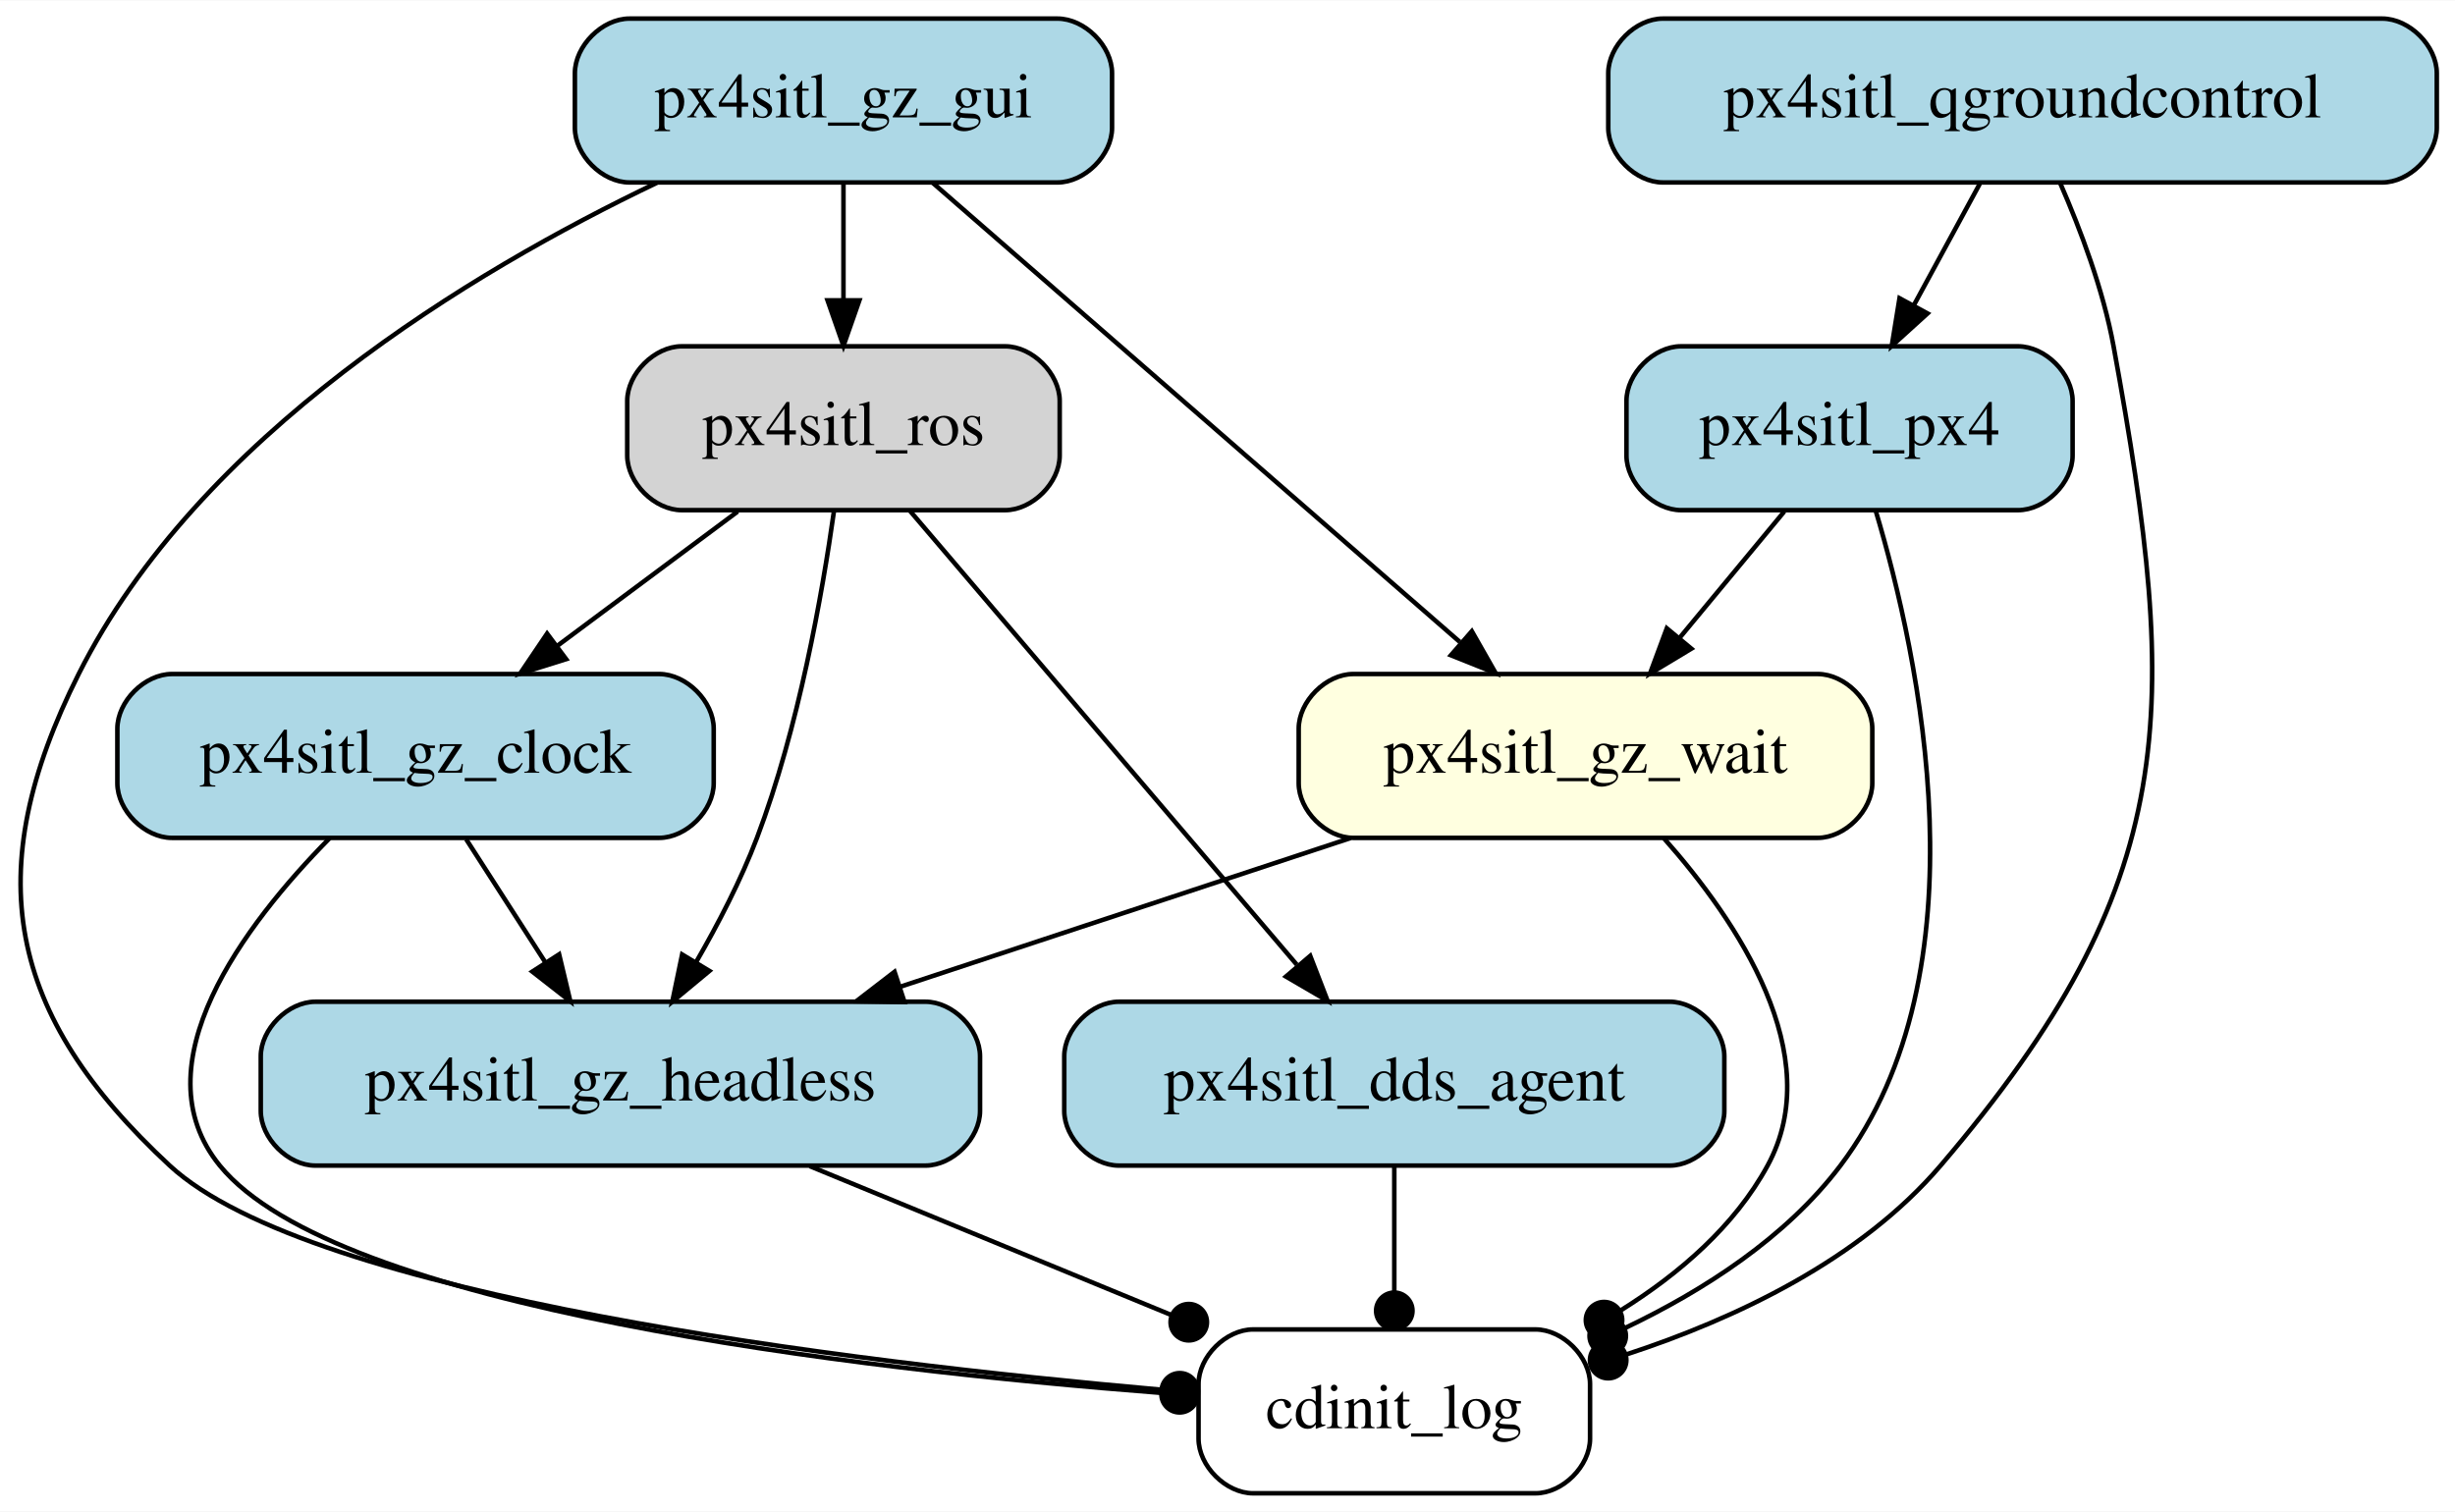
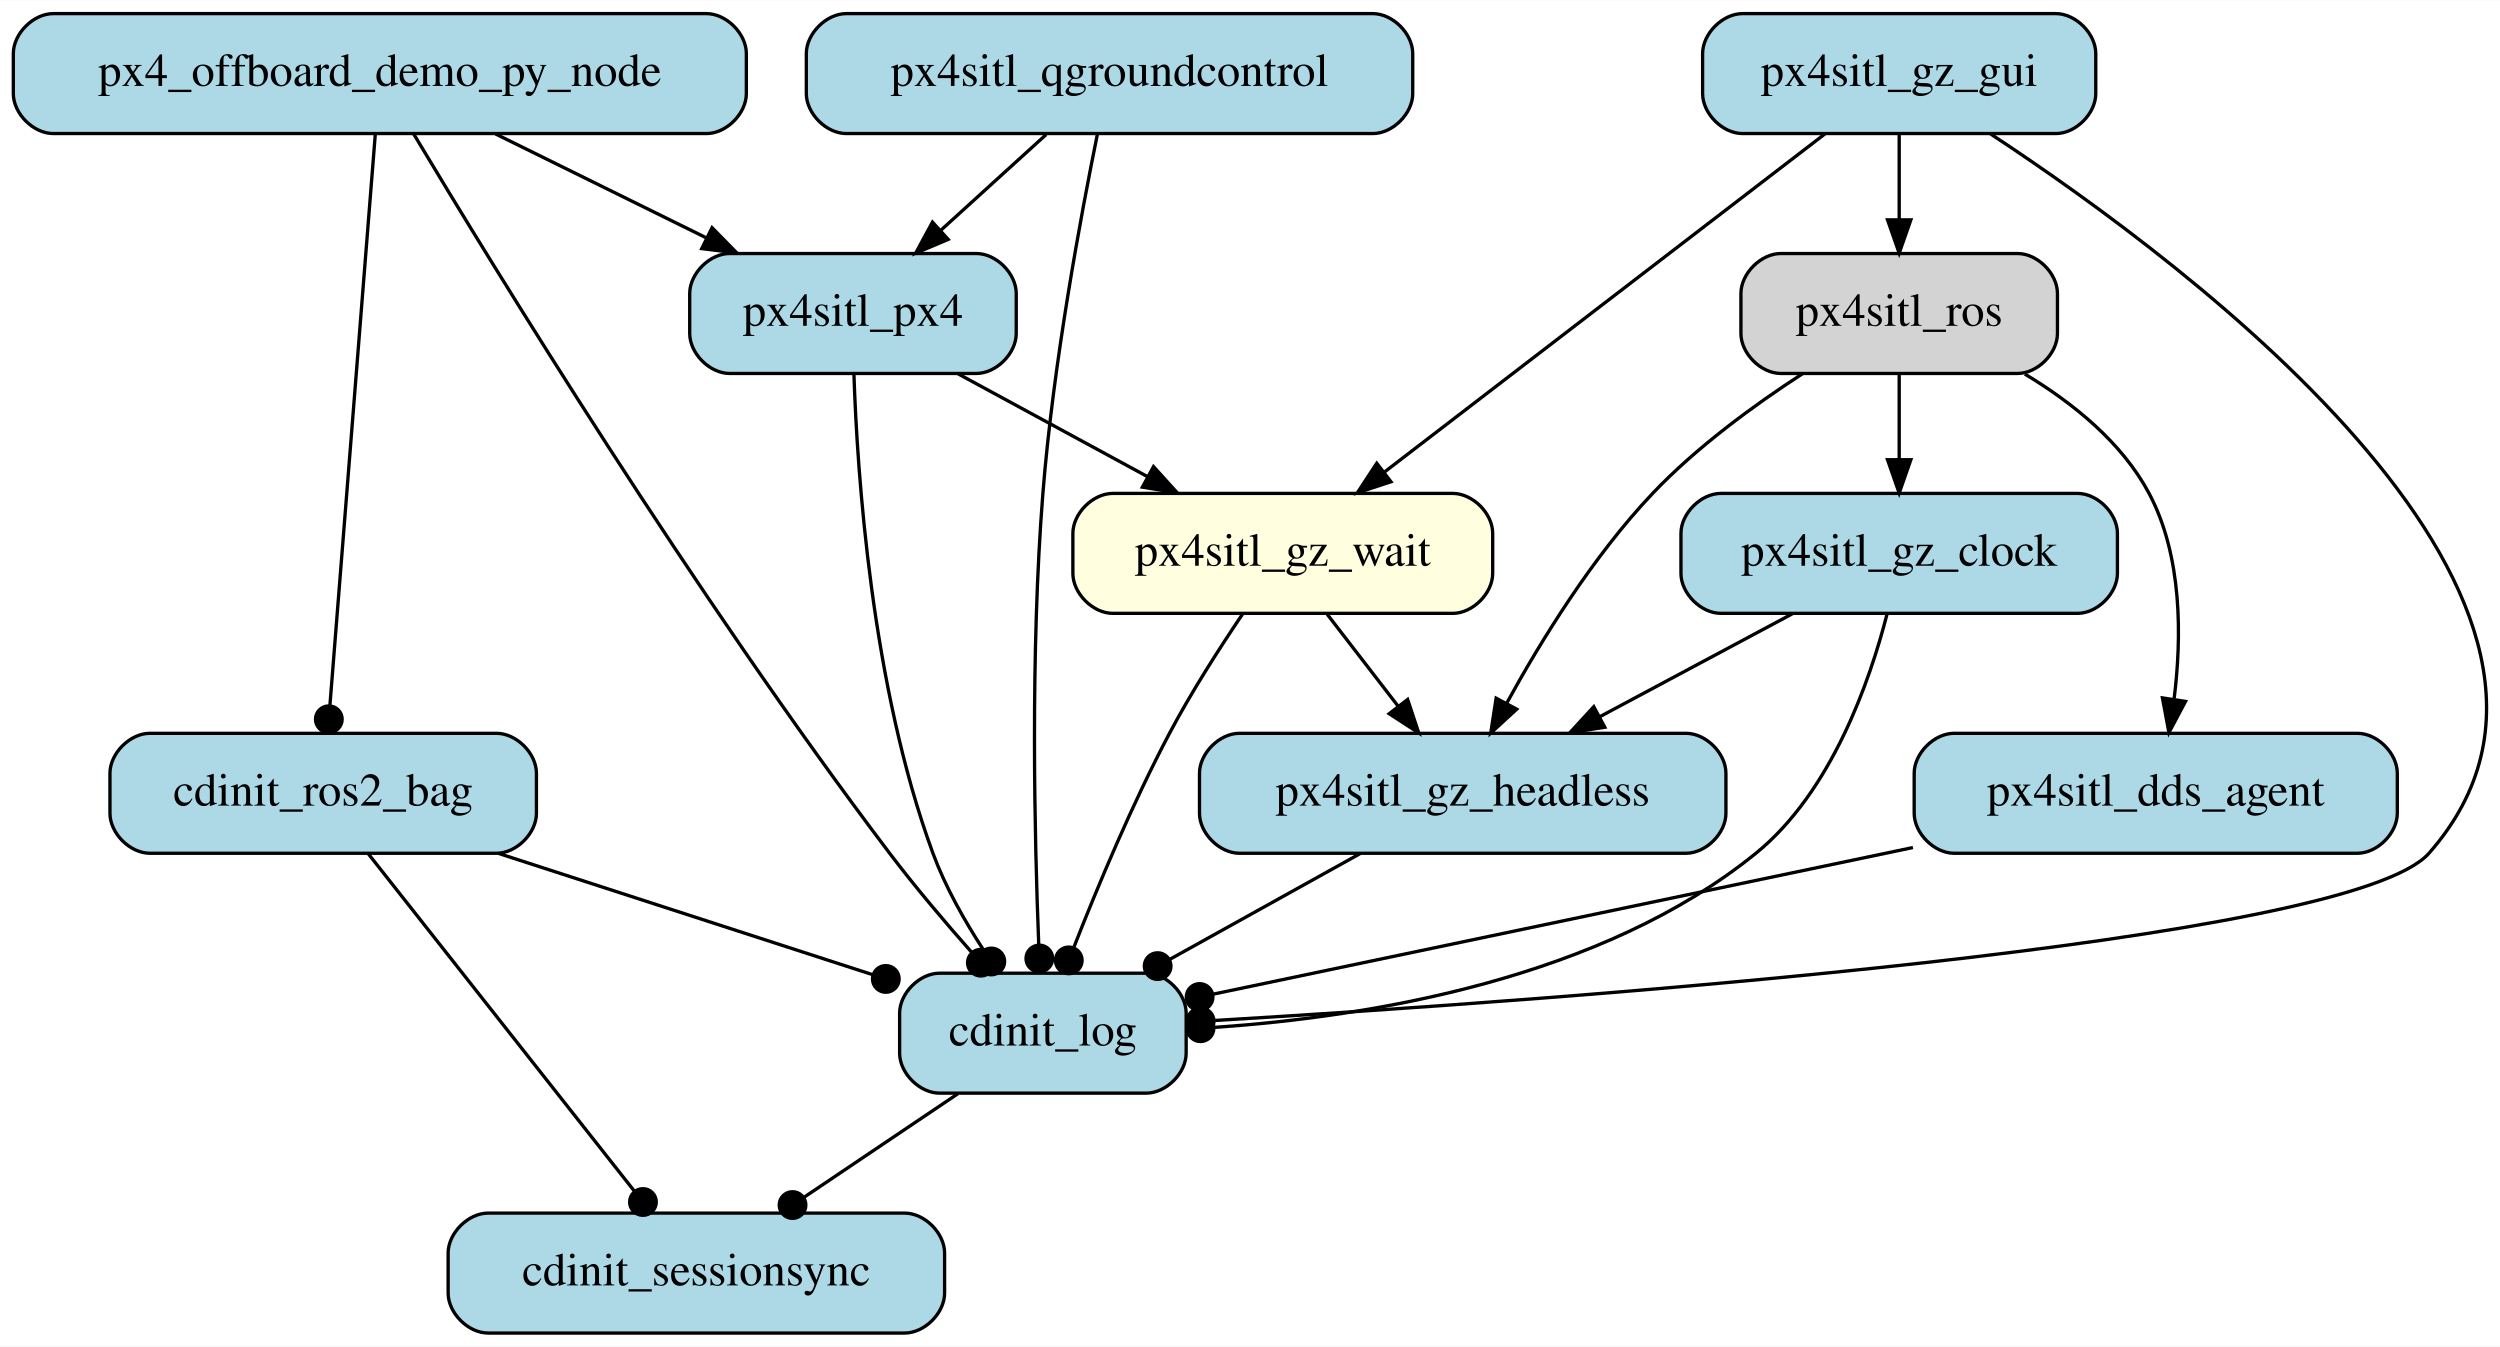
- <svg xmlns="http://www.w3.org/2000/svg" width="539pt" height="332pt" viewBox="0.00 0.00 539.28 332.00">
-   <g id="graph0" class="graph" transform="scale(1 1) rotate(0) translate(4 328)">
-     <polygon fill="white" stroke="transparent" points="-4,4 -4,-328 535.28,-328 535.28,4 -4,4" />
+ <svg xmlns="http://www.w3.org/2000/svg" width="750pt" height="404pt" viewBox="0.00 0.00 750.32 404.00">
+   <g id="graph0" class="graph" transform="scale(1 1) rotate(0) translate(4 400)">
+     <polygon fill="white" stroke="transparent" points="-4,4 -4,-400 746.32,-400 746.32,4 -4,4" />
    <g id="node1" class="node">
-       <path fill="white" stroke="black" d="M333.28,-36C333.28,-36 271.28,-36 271.28,-36 265.28,-36 259.28,-30 259.28,-24 259.28,-24 259.28,-12 259.28,-12 259.28,-6 265.28,0 271.28,0 271.28,0 333.28,0 333.28,0 339.28,0 345.28,-6 345.28,-12 345.28,-12 345.28,-24 345.28,-24 345.28,-30 339.28,-36 333.28,-36" />
-       <text text-anchor="middle" x="302.28" y="-14.3" font-family="Times,serif" font-size="14.00">cdinit_log</text>
+       <path fill="lightblue" stroke="black" d="M340,-108C340,-108 278,-108 278,-108 272,-108 266,-102 266,-96 266,-96 266,-84 266,-84 266,-78 272,-72 278,-72 278,-72 340,-72 340,-72 346,-72 352,-78 352,-84 352,-84 352,-96 352,-96 352,-102 346,-108 340,-108" />
+       <text text-anchor="middle" x="309" y="-86.3" font-family="Times,serif" font-size="14.00">cdinit_log</text>
+     </g>
+     <g id="node3" class="node">
+       <path fill="lightblue" stroke="black" d="M267.5,-36C267.5,-36 142.5,-36 142.5,-36 136.5,-36 130.5,-30 130.5,-24 130.5,-24 130.5,-12 130.5,-12 130.5,-6 136.5,0 142.5,0 142.5,0 267.5,0 267.5,0 273.5,0 279.5,-6 279.5,-12 279.5,-12 279.5,-24 279.5,-24 279.5,-30 273.5,-36 267.5,-36" />
+       <text text-anchor="middle" x="205" y="-14.3" font-family="Times,serif" font-size="14.00">cdinit_sessionsync</text>
+     </g>
+     <g id="edge18" class="edge">
+       <path fill="none" stroke="black" d="M283.56,-71.88C269.58,-62.47 252.11,-50.71 237.19,-40.67" />
+       <ellipse fill="black" stroke="black" cx="233.86" cy="-38.42" rx="4" ry="4" />
    </g>
    <g id="node2" class="node">
-       <path fill="lightblue" stroke="black" d="M362.78,-108C362.78,-108 241.78,-108 241.78,-108 235.78,-108 229.78,-102 229.78,-96 229.78,-96 229.78,-84 229.78,-84 229.78,-78 235.78,-72 241.78,-72 241.78,-72 362.78,-72 362.78,-72 368.78,-72 374.78,-78 374.78,-84 374.78,-84 374.78,-96 374.78,-96 374.78,-102 368.78,-108 362.78,-108" />
-       <text text-anchor="middle" x="302.28" y="-86.3" font-family="Times,serif" font-size="14.00">px4sitl_dds_agent</text>
+       <path fill="lightblue" stroke="black" d="M145,-180C145,-180 41,-180 41,-180 35,-180 29,-174 29,-168 29,-168 29,-156 29,-156 29,-150 35,-144 41,-144 41,-144 145,-144 145,-144 151,-144 157,-150 157,-156 157,-156 157,-168 157,-168 157,-174 151,-180 145,-180" />
+       <text text-anchor="middle" x="93" y="-158.3" font-family="Times,serif" font-size="14.00">cdinit_ros2_bag</text>
+     </g>
+     <g id="edge6" class="edge">
+       <path fill="none" stroke="black" d="M145.56,-143.97C179.67,-132.91 223.89,-118.58 257.73,-107.61" />
+       <ellipse fill="black" stroke="black" cx="261.86" cy="-106.28" rx="4" ry="4" />
+     </g>
+     <g id="edge2" class="edge">
+       <path fill="none" stroke="black" d="M106.51,-143.87C126.44,-118.6 163.79,-71.25 186.32,-42.68" />
+       <ellipse fill="black" stroke="black" cx="188.97" cy="-39.33" rx="4" ry="4" />
+     </g>
+     <g id="node4" class="node">
+       <path fill="lightblue" stroke="black" d="M208,-396C208,-396 12,-396 12,-396 6,-396 0,-390 0,-384 0,-384 0,-372 0,-372 0,-366 6,-360 12,-360 12,-360 208,-360 208,-360 214,-360 220,-366 220,-372 220,-372 220,-384 220,-384 220,-390 214,-396 208,-396" />
+       <text text-anchor="middle" x="110" y="-374.3" font-family="Times,serif" font-size="14.00">px4_offboard_demo_py_node</text>
+     </g>
+     <g id="edge1" class="edge">
+       <path fill="none" stroke="black" d="M120.2,-359.8C143.76,-320.47 204.44,-221.36 263,-144 270.65,-133.9 279.67,-123.26 287.7,-114.18" />
+       <ellipse fill="black" stroke="black" cx="290.39" cy="-111.16" rx="4" ry="4" />
+     </g>
+     <g id="edge5" class="edge">
+       <path fill="none" stroke="black" d="M108.64,-359.85C105.65,-322.28 98.53,-232.58 95.02,-188.43" />
+       <ellipse fill="black" stroke="black" cx="94.69" cy="-184.22" rx="4" ry="4" />
+     </g>
+     <g id="node10" class="node">
+       <path fill="lightblue" stroke="black" d="M289,-324C289,-324 215,-324 215,-324 209,-324 203,-318 203,-312 203,-312 203,-300 203,-300 203,-294 209,-288 215,-288 215,-288 289,-288 289,-288 295,-288 301,-294 301,-300 301,-300 301,-312 301,-312 301,-318 295,-324 289,-324" />
+       <text text-anchor="middle" x="252" y="-302.3" font-family="Times,serif" font-size="14.00">px4sitl_px4</text>
+     </g>
+     <g id="edge13" class="edge">
+       <path fill="none" stroke="black" d="M144.74,-359.88C163.82,-350.47 187.68,-338.71 208.05,-328.67" />
+       <polygon fill="black" stroke="black" points="209.71,-331.75 217.13,-324.19 206.61,-325.47 209.71,-331.75" />
+     </g>
+     <g id="node5" class="node">
+       <path fill="lightblue" stroke="black" d="M703.5,-180C703.5,-180 582.5,-180 582.5,-180 576.5,-180 570.5,-174 570.5,-168 570.5,-168 570.5,-156 570.5,-156 570.5,-150 576.5,-144 582.5,-144 582.5,-144 703.5,-144 703.5,-144 709.5,-144 715.5,-150 715.5,-156 715.5,-156 715.5,-168 715.5,-168 715.5,-174 709.5,-180 703.5,-180" />
+       <text text-anchor="middle" x="643" y="-158.3" font-family="Times,serif" font-size="14.00">px4sitl_dds_agent</text>
+     </g>
+     <g id="edge22" class="edge">
+       <path fill="none" stroke="black" d="M570.12,-145.72C506.63,-132.42 416.21,-113.47 360.14,-101.72" />
+       <ellipse fill="black" stroke="black" cx="356.04" cy="-100.86" rx="4" ry="4" />
+     </g>
+     <g id="node6" class="node">
+       <path fill="lightblue" stroke="black" d="M619.5,-252C619.5,-252 512.5,-252 512.5,-252 506.5,-252 500.5,-246 500.5,-240 500.5,-240 500.5,-228 500.5,-228 500.5,-222 506.5,-216 512.5,-216 512.5,-216 619.5,-216 619.5,-216 625.5,-216 631.5,-222 631.5,-228 631.5,-228 631.5,-240 631.5,-240 631.5,-246 625.5,-252 619.5,-252" />
+       <text text-anchor="middle" x="566" y="-230.3" font-family="Times,serif" font-size="14.00">px4sitl_gz_clock</text>
+     </g>
+     <g id="edge8" class="edge">
+       <path fill="none" stroke="black" d="M562.37,-215.84C557.18,-195.6 545.65,-162.38 523,-144 476.74,-106.46 407.62,-94.97 360.54,-91.74" />
+       <ellipse fill="black" stroke="black" cx="356.3" cy="-91.49" rx="4" ry="4" />
+     </g>
+     <g id="node8" class="node">
+       <path fill="lightblue" stroke="black" d="M502,-180C502,-180 368,-180 368,-180 362,-180 356,-174 356,-168 356,-168 356,-156 356,-156 356,-150 362,-144 368,-144 368,-144 502,-144 502,-144 508,-144 514,-150 514,-156 514,-156 514,-168 514,-168 514,-174 508,-180 502,-180" />
+       <text text-anchor="middle" x="435" y="-158.3" font-family="Times,serif" font-size="14.00">px4sitl_gz_headless</text>
+     </g>
+     <g id="edge12" class="edge">
+       <path fill="none" stroke="black" d="M533.95,-215.88C516.51,-206.55 494.73,-194.92 476.06,-184.94" />
+       <polygon fill="black" stroke="black" points="477.64,-181.82 467.17,-180.19 474.34,-187.99 477.64,-181.82" />
+     </g>
+     <g id="node7" class="node">
+       <path fill="lightblue" stroke="black" d="M613,-396C613,-396 519,-396 519,-396 513,-396 507,-390 507,-384 507,-384 507,-372 507,-372 507,-366 513,-360 519,-360 519,-360 613,-360 613,-360 619,-360 625,-366 625,-372 625,-372 625,-384 625,-384 625,-390 619,-396 613,-396" />
+       <text text-anchor="middle" x="566" y="-374.3" font-family="Times,serif" font-size="14.00">px4sitl_gz_gui</text>
    </g>
    <g id="edge4" class="edge">
-       <path fill="none" stroke="black" d="M302.28,-71.7C302.28,-63.39 302.28,-53.28 302.28,-44.14" />
-       <ellipse fill="black" stroke="black" cx="302.28" cy="-40.1" rx="4" ry="4" />
+       <path fill="none" stroke="black" d="M593.42,-359.89C654.26,-319.88 790.22,-218.06 725,-144 701.23,-117.01 466.3,-100.11 360.36,-93.8" />
+       <ellipse fill="black" stroke="black" cx="356.34" cy="-93.57" rx="4" ry="4" />
    </g>
-     <g id="node3" class="node">
-       <path fill="lightblue" stroke="black" d="M140.78,-180C140.78,-180 33.78,-180 33.78,-180 27.78,-180 21.78,-174 21.78,-168 21.78,-168 21.78,-156 21.78,-156 21.78,-150 27.78,-144 33.78,-144 33.78,-144 140.78,-144 140.78,-144 146.78,-144 152.78,-150 152.78,-156 152.78,-156 152.78,-168 152.78,-168 152.78,-174 146.78,-180 140.78,-180" />
-       <text text-anchor="middle" x="87.28" y="-158.3" font-family="Times,serif" font-size="14.00">px4sitl_gz_clock</text>
+     <g id="node9" class="node">
+       <path fill="lightyellow" stroke="black" d="M432,-252C432,-252 330,-252 330,-252 324,-252 318,-246 318,-240 318,-240 318,-228 318,-228 318,-222 324,-216 330,-216 330,-216 432,-216 432,-216 438,-216 444,-222 444,-228 444,-228 444,-240 444,-240 444,-246 438,-252 432,-252" />
+       <text text-anchor="middle" x="381" y="-230.3" font-family="Times,serif" font-size="14.00">px4sitl_gz_wait</text>
+     </g>
+     <g id="edge3" class="edge">
+       <path fill="none" stroke="black" d="M543.68,-359.87C510.63,-334.5 448.56,-286.85 411.38,-258.32" />
+       <polygon fill="black" stroke="black" points="413.46,-255.5 403.39,-252.19 409.2,-261.05 413.46,-255.5" />
+     </g>
+     <g id="node12" class="node">
+       <path fill="lightgray" stroke="black" d="M601.5,-324C601.5,-324 530.5,-324 530.5,-324 524.5,-324 518.5,-318 518.5,-312 518.5,-312 518.5,-300 518.5,-300 518.5,-294 524.5,-288 530.5,-288 530.5,-288 601.5,-288 601.5,-288 607.5,-288 613.5,-294 613.5,-300 613.5,-300 613.5,-312 613.5,-312 613.5,-318 607.5,-324 601.5,-324" />
+       <text text-anchor="middle" x="566" y="-302.3" font-family="Times,serif" font-size="14.00">px4sitl_ros</text>
+     </g>
+     <g id="edge17" class="edge">
+       <path fill="none" stroke="black" d="M566,-359.7C566,-351.98 566,-342.71 566,-334.11" />
+       <polygon fill="black" stroke="black" points="569.5,-334.1 566,-324.1 562.5,-334.1 569.5,-334.1" />
+     </g>
+     <g id="edge15" class="edge">
+       <path fill="none" stroke="black" d="M404.18,-143.88C386.94,-134.3 365.31,-122.28 347.03,-112.13" />
+       <ellipse fill="black" stroke="black" cx="343.44" cy="-110.13" rx="4" ry="4" />
+     </g>
+     <g id="edge20" class="edge">
+       <path fill="none" stroke="black" d="M368.91,-215.77C362.05,-205.62 353.55,-192.37 347,-180 335.89,-159.01 325.46,-134.07 318.35,-115.93" />
+       <ellipse fill="black" stroke="black" cx="316.77" cy="-111.85" rx="4" ry="4" />
+     </g>
+     <g id="edge19" class="edge">
+       <path fill="none" stroke="black" d="M394.35,-215.7C400.76,-207.39 408.56,-197.28 415.61,-188.14" />
+       <polygon fill="black" stroke="black" points="418.47,-190.16 421.81,-180.1 412.93,-185.88 418.47,-190.16" />
+     </g>
+     <g id="edge16" class="edge">
+       <path fill="none" stroke="black" d="M252.28,-287.99C253.27,-257.99 257.56,-194.13 276,-144 279.72,-133.89 285.53,-123.63 291.24,-114.88" />
+       <ellipse fill="black" stroke="black" cx="293.52" cy="-111.52" rx="4" ry="4" />
+     </g>
+     <g id="edge9" class="edge">
+       <path fill="none" stroke="black" d="M283.56,-287.88C300.66,-278.6 321.98,-267.03 340.32,-257.08" />
+       <polygon fill="black" stroke="black" points="342.2,-260.04 349.32,-252.19 338.86,-253.88 342.2,-260.04" />
+     </g>
+     <g id="node11" class="node">
+       <path fill="lightblue" stroke="black" d="M408,-396C408,-396 250,-396 250,-396 244,-396 238,-390 238,-384 238,-384 238,-372 238,-372 238,-366 244,-360 250,-360 250,-360 408,-360 408,-360 414,-360 420,-366 420,-372 420,-372 420,-384 420,-384 420,-390 414,-396 408,-396" />
+       <text text-anchor="middle" x="329" y="-374.3" font-family="Times,serif" font-size="14.00">px4sitl_qgroundcontrol</text>
+     </g>
+     <g id="edge11" class="edge">
+       <path fill="none" stroke="black" d="M325.34,-359.71C320.46,-335.69 312.08,-290.78 309,-252 305.21,-204.37 306.48,-148.57 307.75,-116.74" />
+       <ellipse fill="black" stroke="black" cx="307.93" cy="-112.42" rx="4" ry="4" />
    </g>
    <g id="edge7" class="edge">
-       <path fill="none" stroke="black" d="M68.4,-143.92C49.7,-124.94 26.28,-94.08 44.28,-72 69.86,-40.63 183.47,-27.3 251.1,-22.06" />
-       <ellipse fill="black" stroke="black" cx="255.12" cy="-21.76" rx="4" ry="4" />
+       <path fill="none" stroke="black" d="M309.97,-359.7C300.46,-351.05 288.79,-340.45 278.43,-331.03" />
+       <polygon fill="black" stroke="black" points="280.57,-328.24 270.81,-324.1 275.86,-333.42 280.57,-328.24" />
    </g>
-     <g id="node5" class="node">
-       <path fill="lightblue" stroke="black" d="M199.28,-108C199.28,-108 65.28,-108 65.28,-108 59.28,-108 53.28,-102 53.28,-96 53.28,-96 53.28,-84 53.28,-84 53.28,-78 59.28,-72 65.28,-72 65.28,-72 199.28,-72 199.28,-72 205.28,-72 211.28,-78 211.28,-84 211.28,-84 211.28,-96 211.28,-96 211.28,-102 205.28,-108 199.28,-108" />
-       <text text-anchor="middle" x="132.28" y="-86.3" font-family="Times,serif" font-size="14.00">px4sitl_gz_headless</text>
+     <g id="edge14" class="edge">
+       <path fill="none" stroke="black" d="M603.71,-287.82C618.03,-279.23 632.84,-267.34 641,-252 651.01,-233.18 650.82,-208.81 648.51,-190.32" />
+       <polygon fill="black" stroke="black" points="651.93,-189.57 646.96,-180.21 645.01,-190.62 651.93,-189.57" />
+     </g>
+     <g id="edge21" class="edge">
+       <path fill="none" stroke="black" d="M566,-287.7C566,-279.98 566,-270.71 566,-262.11" />
+       <polygon fill="black" stroke="black" points="569.5,-262.1 566,-252.1 562.5,-262.1 569.5,-262.1" />
    </g>
    <g id="edge10" class="edge">
-       <path fill="none" stroke="black" d="M98.4,-143.7C103.63,-135.56 109.98,-125.69 115.76,-116.7" />
-       <polygon fill="black" stroke="black" points="118.82,-118.41 121.28,-108.1 112.93,-114.62 118.82,-118.41" />
-     </g>
-     <g id="node4" class="node">
-       <path fill="lightblue" stroke="black" d="M228.28,-324C228.28,-324 134.28,-324 134.28,-324 128.28,-324 122.28,-318 122.28,-312 122.28,-312 122.28,-300 122.28,-300 122.28,-294 128.28,-288 134.28,-288 134.28,-288 228.28,-288 228.28,-288 234.28,-288 240.28,-294 240.28,-300 240.28,-300 240.28,-312 240.28,-312 240.28,-318 234.28,-324 228.28,-324" />
-       <text text-anchor="middle" x="181.28" y="-302.3" font-family="Times,serif" font-size="14.00">px4sitl_gz_gui</text>
-     </g>
-     <g id="edge15" class="edge">
-       <path fill="none" stroke="black" d="M140.28,-287.92C99.6,-268.48 39.64,-232.46 13.28,-180 -8.64,-136.38 -2.53,-105.17 33.28,-72 64.32,-43.25 181.97,-28.87 250.97,-22.77" />
-       <ellipse fill="black" stroke="black" cx="255.15" cy="-22.41" rx="4" ry="4" />
-     </g>
-     <g id="node6" class="node">
-       <path fill="lightyellow" stroke="black" d="M395.28,-180C395.28,-180 293.28,-180 293.28,-180 287.28,-180 281.28,-174 281.28,-168 281.28,-168 281.28,-156 281.28,-156 281.28,-150 287.28,-144 293.28,-144 293.28,-144 395.28,-144 395.28,-144 401.28,-144 407.28,-150 407.28,-156 407.28,-156 407.28,-168 407.28,-168 407.28,-174 401.28,-180 395.28,-180" />
-       <text text-anchor="middle" x="344.28" y="-158.3" font-family="Times,serif" font-size="14.00">px4sitl_gz_wait</text>
-     </g>
-     <g id="edge12" class="edge">
-       <path fill="none" stroke="black" d="M200.94,-287.87C229.82,-262.71 283.84,-215.65 316.68,-187.04" />
-       <polygon fill="black" stroke="black" points="319.31,-189.4 324.55,-180.19 314.71,-184.12 319.31,-189.4" />
-     </g>
-     <g id="node9" class="node">
-       <path fill="lightgray" stroke="black" d="M216.78,-252C216.78,-252 145.78,-252 145.78,-252 139.78,-252 133.78,-246 133.78,-240 133.78,-240 133.78,-228 133.78,-228 133.78,-222 139.78,-216 145.78,-216 145.78,-216 216.78,-216 216.78,-216 222.78,-216 228.78,-222 228.78,-228 228.78,-228 228.78,-240 228.78,-240 228.78,-246 222.78,-252 216.78,-252" />
-       <text text-anchor="middle" x="181.28" y="-230.3" font-family="Times,serif" font-size="14.00">px4sitl_ros</text>
-     </g>
-     <g id="edge11" class="edge">
-       <path fill="none" stroke="black" d="M181.28,-287.7C181.28,-279.98 181.28,-270.71 181.28,-262.11" />
-       <polygon fill="black" stroke="black" points="184.78,-262.1 181.28,-252.1 177.78,-262.1 184.78,-262.1" />
-     </g>
-     <g id="edge6" class="edge">
-       <path fill="none" stroke="black" d="M173.87,-71.88C197.83,-62.01 228.08,-49.55 253.21,-39.21" />
-       <ellipse fill="black" stroke="black" cx="257.13" cy="-37.59" rx="4" ry="4" />
-     </g>
-     <g id="edge16" class="edge">
-       <path fill="none" stroke="black" d="M361.51,-143.9C377.65,-125.7 397.48,-96.25 384.28,-72 377.03,-58.68 364.84,-48.2 352.04,-40.2" />
-       <ellipse fill="black" stroke="black" cx="348.35" cy="-38.04" rx="4" ry="4" />
-     </g>
-     <g id="edge3" class="edge">
-       <path fill="none" stroke="black" d="M292.69,-143.97C262.81,-134.1 225.02,-121.62 193.62,-111.25" />
-       <polygon fill="black" stroke="black" points="194.69,-107.92 184.1,-108.11 192.5,-114.57 194.69,-107.92" />
-     </g>
-     <g id="node7" class="node">
-       <path fill="lightblue" stroke="black" d="M439.28,-252C439.28,-252 365.28,-252 365.28,-252 359.28,-252 353.28,-246 353.28,-240 353.28,-240 353.28,-228 353.28,-228 353.28,-222 359.28,-216 365.28,-216 365.28,-216 439.28,-216 439.28,-216 445.28,-216 451.28,-222 451.28,-228 451.28,-228 451.28,-240 451.28,-240 451.28,-246 445.28,-252 439.28,-252" />
-       <text text-anchor="middle" x="402.28" y="-230.3" font-family="Times,serif" font-size="14.00">px4sitl_px4</text>
-     </g>
-     <g id="edge8" class="edge">
-       <path fill="none" stroke="black" d="M408.03,-215.87C417.58,-183.98 432.62,-114.83 400.28,-72 388.34,-56.2 370.28,-44.56 352.9,-36.28" />
-       <ellipse fill="black" stroke="black" cx="349.16" cy="-34.59" rx="4" ry="4" />
-     </g>
-     <g id="edge2" class="edge">
-       <path fill="none" stroke="black" d="M387.94,-215.7C380.99,-207.3 372.51,-197.07 364.88,-187.86" />
-       <polygon fill="black" stroke="black" points="367.53,-185.57 358.45,-180.1 362.14,-190.04 367.53,-185.57" />
-     </g>
-     <g id="node8" class="node">
-       <path fill="lightblue" stroke="black" d="M519.28,-324C519.28,-324 361.28,-324 361.28,-324 355.28,-324 349.28,-318 349.28,-312 349.28,-312 349.28,-300 349.28,-300 349.28,-294 355.28,-288 361.28,-288 361.28,-288 519.28,-288 519.28,-288 525.28,-288 531.28,-294 531.28,-300 531.28,-300 531.28,-312 531.28,-312 531.28,-318 525.28,-324 519.28,-324" />
-       <text text-anchor="middle" x="440.28" y="-302.3" font-family="Times,serif" font-size="14.00">px4sitl_qgroundcontrol</text>
-     </g>
-     <g id="edge5" class="edge">
-       <path fill="none" stroke="black" d="M448.58,-287.79C453.02,-277.63 458.02,-264.38 460.28,-252 474.95,-171.56 475.35,-134.19 422.28,-72 404.6,-51.29 377.26,-38.36 353.14,-30.47" />
-       <ellipse fill="black" stroke="black" cx="349.26" cy="-29.26" rx="4" ry="4" />
-     </g>
-     <g id="edge1" class="edge">
-       <path fill="none" stroke="black" d="M430.89,-287.7C426.51,-279.64 421.22,-269.89 416.38,-260.98" />
-       <polygon fill="black" stroke="black" points="419.41,-259.22 411.56,-252.1 413.26,-262.56 419.41,-259.22" />
-     </g>
-     <g id="edge9" class="edge">
-       <path fill="none" stroke="black" d="M195.87,-215.87C217.04,-191.03 256.4,-144.85 280.86,-116.14" />
-       <polygon fill="black" stroke="black" points="283.81,-118.07 287.63,-108.19 278.48,-113.53 283.81,-118.07" />
-     </g>
-     <g id="edge14" class="edge">
-       <path fill="none" stroke="black" d="M158.04,-215.7C146.09,-206.8 131.36,-195.82 118.43,-186.2" />
-       <polygon fill="black" stroke="black" points="120.36,-183.27 110.25,-180.1 116.18,-188.88 120.36,-183.27" />
-     </g>
-     <g id="edge13" class="edge">
-       <path fill="none" stroke="black" d="M179.2,-215.83C176.62,-197.58 171.42,-168.08 162.28,-144 158.75,-134.71 153.77,-125.09 148.88,-116.65" />
-       <polygon fill="black" stroke="black" points="151.83,-114.77 143.68,-108.01 145.84,-118.38 151.83,-114.77" />
+       <path fill="none" stroke="black" d="M536.95,-287.9C522.42,-278.47 505.17,-265.87 492,-252 474.06,-233.1 458.48,-207.79 448.17,-188.98" />
+       <polygon fill="black" stroke="black" points="451.21,-187.24 443.41,-180.08 445.03,-190.54 451.21,-187.24" />
    </g>
  </g>
</svg>
